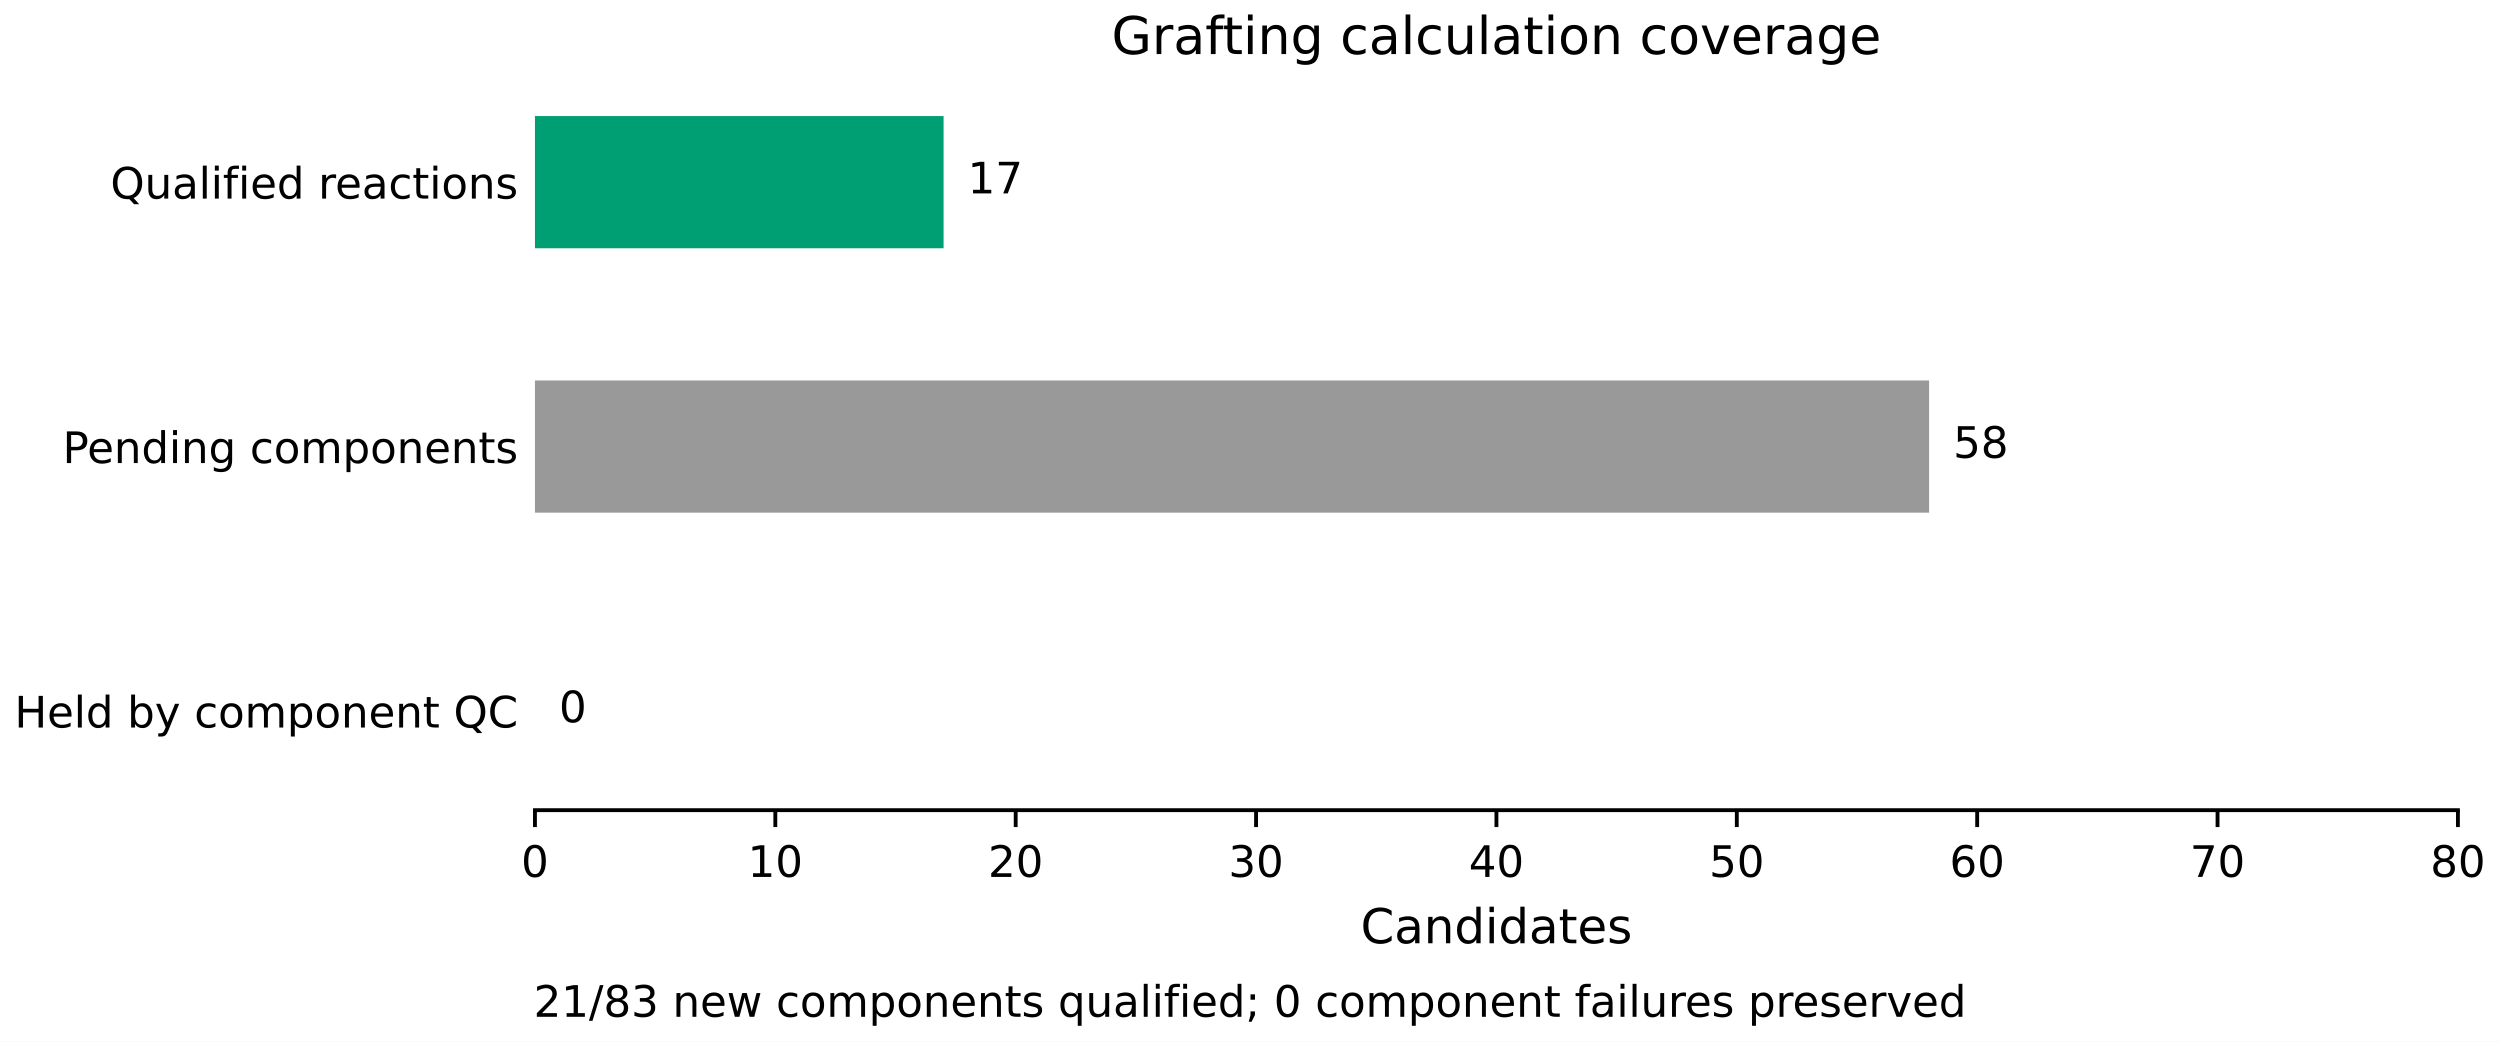
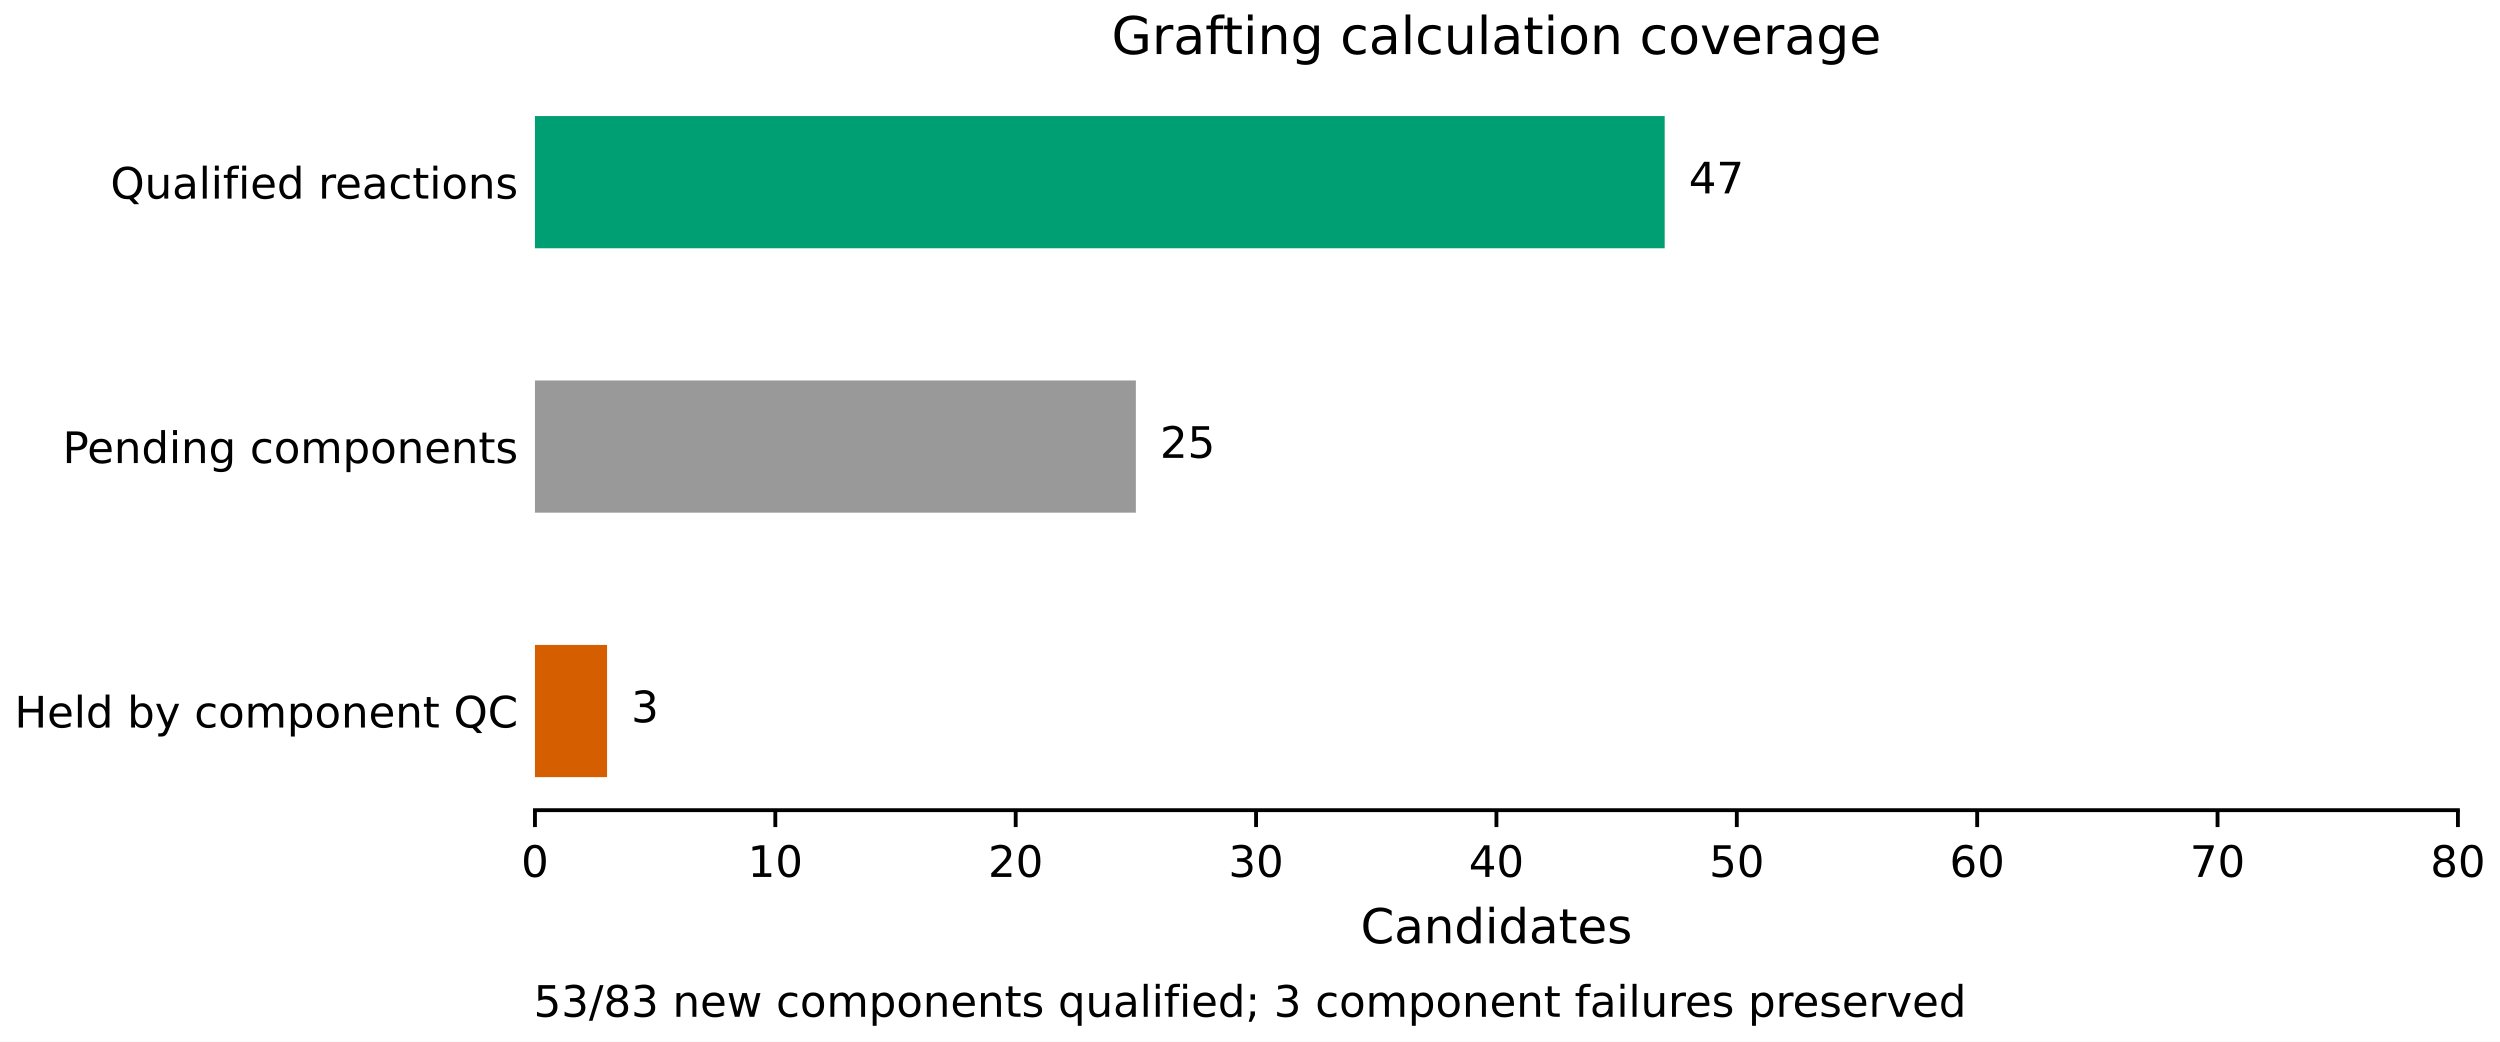
<svg xmlns="http://www.w3.org/2000/svg" xmlns:xlink="http://www.w3.org/1999/xlink" width="518.4pt" height="216pt" viewBox="0 0 518.4 216" version="1.1">
  <defs>
    <style type="text/css">*{stroke-linejoin: round; stroke-linecap: butt}</style>
  </defs>
  <g id="figure_1">
    <g id="patch_1">
      <path d="M 0 216  L 518.4 216  L 518.4 0  L 0 0  z " style="fill: #ffffff" />
    </g>
    <g id="axes_1">
      <g id="patch_2">
        <path d="M 110.927 167.998  L 509.674 167.998  L 509.674 17.207  L 110.927 17.207  z " style="fill: #ffffff" />
      </g>
      <g id="patch_3">
-         <path d="M 110.927 24.061  L 195.661 24.061  L 195.661 51.477  L 110.927 51.477  z " clip-path="url(#p7780ee552e)" style="fill: #009e73" />
+         <path d="M 110.927 24.061  L 345.191 24.061  L 345.191 51.477  L 110.927 51.477  z " clip-path="url(#p9c2c6c8254)" style="fill: #009e73" />
      </g>
      <g id="patch_4">
-         <path d="M 110.927 78.894  L 400.018 78.894  L 400.018 106.31  L 110.927 106.31  z " clip-path="url(#p7780ee552e)" style="fill: #999999" />
+         <path d="M 110.927 78.894  L 235.535 78.894  L 235.535 106.31  L 110.927 106.31  z " clip-path="url(#p9c2c6c8254)" style="fill: #999999" />
      </g>
      <g id="patch_5">
-         <path d="M 110.927 133.727  L 110.927 133.727  L 110.927 161.144  L 110.927 161.144  z " clip-path="url(#p7780ee552e)" style="fill: #d55e00" />
+         <path d="M 110.927 133.727  L 125.88 133.727  L 125.88 161.144  L 110.927 161.144  z " clip-path="url(#p9c2c6c8254)" style="fill: #d55e00" />
      </g>
      <g id="matplotlib.axis_1">
        <g id="xtick_1">
          <g id="line2d_1">
            <defs>
-               <path id="mc419ece30c" d="M 0 0  L 0 3.5  " style="stroke: #000000; stroke-width: 0.8" />
+               <path id="m75aef16d20" d="M 0 0  L 0 3.5  " style="stroke: #000000; stroke-width: 0.8" />
            </defs>
            <g>
-               <use xlink:href="#mc419ece30c" x="110.927" y="167.998" style="stroke: #000000; stroke-width: 0.8" />
+               <use xlink:href="#m75aef16d20" x="110.927" y="167.998" style="stroke: #000000; stroke-width: 0.8" />
            </g>
          </g>
          <g id="text_1">
            <text style="font-size: 9px; font-family: 'DejaVu Sans'; text-anchor: middle" x="110.927" y="181.836" transform="rotate(-0 110.927 181.8357)">0</text>
          </g>
        </g>
        <g id="xtick_2">
          <g id="line2d_2">
            <g>
-               <use xlink:href="#mc419ece30c" x="160.77" y="167.998" style="stroke: #000000; stroke-width: 0.8" />
+               <use xlink:href="#m75aef16d20" x="160.77" y="167.998" style="stroke: #000000; stroke-width: 0.8" />
            </g>
          </g>
          <g id="text_2">
            <text style="font-size: 9px; font-family: 'DejaVu Sans'; text-anchor: middle" x="160.77" y="181.836" transform="rotate(-0 160.7703 181.8357)">10</text>
          </g>
        </g>
        <g id="xtick_3">
          <g id="line2d_3">
            <g>
-               <use xlink:href="#mc419ece30c" x="210.614" y="167.998" style="stroke: #000000; stroke-width: 0.8" />
+               <use xlink:href="#m75aef16d20" x="210.614" y="167.998" style="stroke: #000000; stroke-width: 0.8" />
            </g>
          </g>
          <g id="text_3">
            <text style="font-size: 9px; font-family: 'DejaVu Sans'; text-anchor: middle" x="210.614" y="181.836" transform="rotate(-0 210.6136 181.8357)">20</text>
          </g>
        </g>
        <g id="xtick_4">
          <g id="line2d_4">
            <g>
-               <use xlink:href="#mc419ece30c" x="260.457" y="167.998" style="stroke: #000000; stroke-width: 0.8" />
+               <use xlink:href="#m75aef16d20" x="260.457" y="167.998" style="stroke: #000000; stroke-width: 0.8" />
            </g>
          </g>
          <g id="text_4">
            <text style="font-size: 9px; font-family: 'DejaVu Sans'; text-anchor: middle" x="260.457" y="181.836" transform="rotate(-0 260.4569 181.8357)">30</text>
          </g>
        </g>
        <g id="xtick_5">
          <g id="line2d_5">
            <g>
-               <use xlink:href="#mc419ece30c" x="310.3" y="167.998" style="stroke: #000000; stroke-width: 0.8" />
+               <use xlink:href="#m75aef16d20" x="310.3" y="167.998" style="stroke: #000000; stroke-width: 0.8" />
            </g>
          </g>
          <g id="text_5">
            <text style="font-size: 9px; font-family: 'DejaVu Sans'; text-anchor: middle" x="310.3" y="181.836" transform="rotate(-0 310.3002 181.8357)">40</text>
          </g>
        </g>
        <g id="xtick_6">
          <g id="line2d_6">
            <g>
-               <use xlink:href="#mc419ece30c" x="360.144" y="167.998" style="stroke: #000000; stroke-width: 0.8" />
+               <use xlink:href="#m75aef16d20" x="360.144" y="167.998" style="stroke: #000000; stroke-width: 0.8" />
            </g>
          </g>
          <g id="text_6">
            <text style="font-size: 9px; font-family: 'DejaVu Sans'; text-anchor: middle" x="360.144" y="181.836" transform="rotate(-0 360.1436 181.8357)">50</text>
          </g>
        </g>
        <g id="xtick_7">
          <g id="line2d_7">
            <g>
-               <use xlink:href="#mc419ece30c" x="409.987" y="167.998" style="stroke: #000000; stroke-width: 0.8" />
+               <use xlink:href="#m75aef16d20" x="409.987" y="167.998" style="stroke: #000000; stroke-width: 0.8" />
            </g>
          </g>
          <g id="text_7">
            <text style="font-size: 9px; font-family: 'DejaVu Sans'; text-anchor: middle" x="409.987" y="181.836" transform="rotate(-0 409.9869 181.8357)">60</text>
          </g>
        </g>
        <g id="xtick_8">
          <g id="line2d_8">
            <g>
-               <use xlink:href="#mc419ece30c" x="459.83" y="167.998" style="stroke: #000000; stroke-width: 0.8" />
+               <use xlink:href="#m75aef16d20" x="459.83" y="167.998" style="stroke: #000000; stroke-width: 0.8" />
            </g>
          </g>
          <g id="text_8">
            <text style="font-size: 9px; font-family: 'DejaVu Sans'; text-anchor: middle" x="459.83" y="181.836" transform="rotate(-0 459.8302 181.8357)">70</text>
          </g>
        </g>
        <g id="xtick_9">
          <g id="line2d_9">
            <g>
-               <use xlink:href="#mc419ece30c" x="509.674" y="167.998" style="stroke: #000000; stroke-width: 0.8" />
+               <use xlink:href="#m75aef16d20" x="509.674" y="167.998" style="stroke: #000000; stroke-width: 0.8" />
            </g>
          </g>
          <g id="text_9">
            <text style="font-size: 9px; font-family: 'DejaVu Sans'; text-anchor: middle" x="509.674" y="181.836" transform="rotate(-0 509.6735 181.8357)">80</text>
          </g>
        </g>
        <g id="text_10">
          <text style="font-size: 10px; font-family: 'DejaVu Sans'; text-anchor: middle" x="310.3" y="195.596" transform="rotate(-0 310.3002 195.5962)">Candidates</text>
        </g>
      </g>
      <g id="matplotlib.axis_2">
        <g id="ytick_1">
          <g id="line2d_10" />
          <g id="text_11">
            <text style="font-size: 9px; font-family: 'DejaVu Sans'; text-anchor: end" x="107.427" y="41.188" transform="rotate(-0 107.427 41.18829)">Qualified reactions</text>
          </g>
        </g>
        <g id="ytick_2">
          <g id="line2d_11" />
          <g id="text_12">
            <text style="font-size: 9px; font-family: 'DejaVu Sans'; text-anchor: end" x="107.427" y="96.021" transform="rotate(-0 107.427 96.02147)">Pending components</text>
          </g>
        </g>
        <g id="ytick_3">
          <g id="line2d_12" />
          <g id="text_13">
            <text style="font-size: 9px; font-family: 'DejaVu Sans'; text-anchor: end" x="107.427" y="150.855" transform="rotate(-0 107.427 150.8546)">Held by component QC</text>
          </g>
        </g>
      </g>
      <g id="patch_6">
        <path d="M 110.927 167.998  L 509.674 167.998  " style="fill: none; stroke: #000000; stroke-width: 0.8; stroke-linejoin: miter; stroke-linecap: square" />
      </g>
      <g id="text_14">
-         <text style="font-size: 9px; font-family: 'DejaVu Sans'; text-anchor: start" x="200.661" y="40.107" transform="rotate(-0 200.6606 40.10688)">17</text>
+         <text style="font-size: 9px; font-family: 'DejaVu Sans'; text-anchor: start" x="350.191" y="40.107" transform="rotate(-0 350.1906 40.10688)">47</text>
      </g>
      <g id="text_15">
-         <text style="font-size: 9px; font-family: 'DejaVu Sans'; text-anchor: start" x="405.018" y="94.94" transform="rotate(-0 405.0182 94.94007)">58</text>
+         <text style="font-size: 9px; font-family: 'DejaVu Sans'; text-anchor: start" x="240.535" y="94.94" transform="rotate(-0 240.5353 94.94007)">25</text>
      </g>
      <g id="text_16">
-         <text style="font-size: 9px; font-family: 'DejaVu Sans'; text-anchor: start" x="115.927" y="149.773" transform="rotate(-0 115.927 149.7732)">0</text>
+         <text style="font-size: 9px; font-family: 'DejaVu Sans'; text-anchor: start" x="130.88" y="149.773" transform="rotate(-0 130.88 149.7732)">3</text>
      </g>
      <g id="text_17">
        <text style="font-size: 10.8px; font-family: 'DejaVu Sans'; text-anchor: middle" x="310.3" y="11.207" transform="rotate(-0 310.3002 11.20655)">Grafting calculation coverage</text>
      </g>
    </g>
    <g id="text_18">
-       <text style="font-size: 9px; font-family: 'DejaVu Sans'; text-anchor: middle" x="259.2" y="210.838" transform="rotate(-0 259.2 210.8377)">21/83 new components qualified; 0 component failures preserved</text>
+       <text style="font-size: 9px; font-family: 'DejaVu Sans'; text-anchor: middle" x="259.2" y="210.838" transform="rotate(-0 259.2 210.8377)">53/83 new components qualified; 3 component failures preserved</text>
    </g>
  </g>
  <defs>
-     <clipPath id="p7780ee552e">
+     <clipPath id="p9c2c6c8254">
      <rect x="110.927" y="17.207" width="398.747" height="150.791" />
    </clipPath>
  </defs>
</svg>
